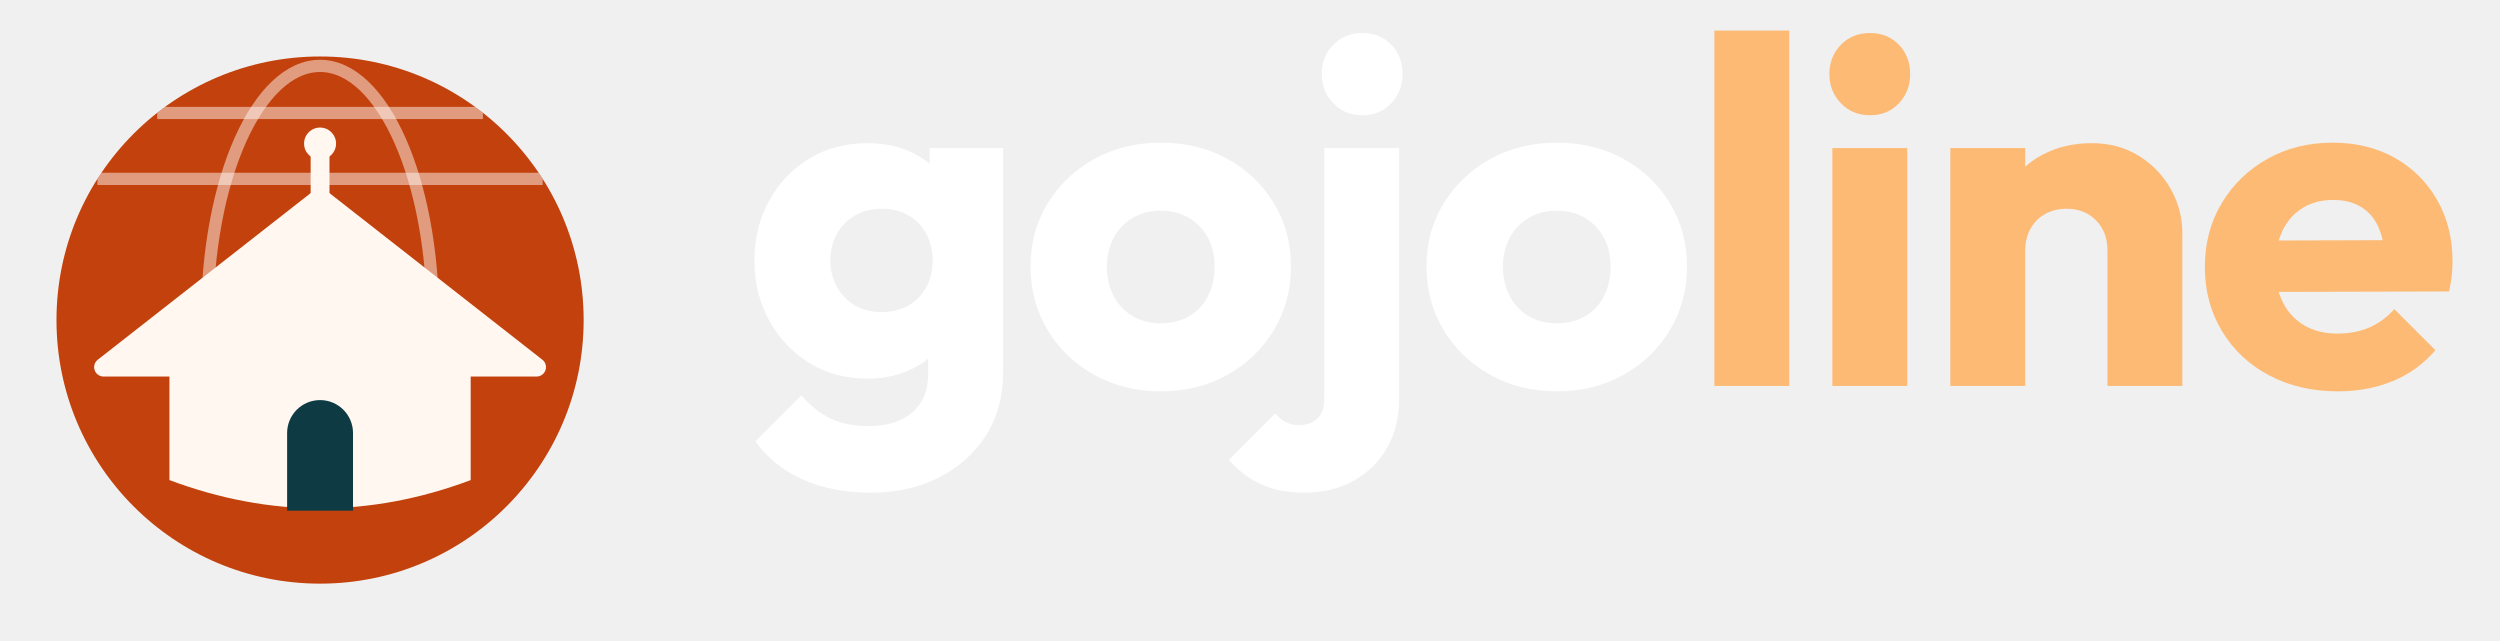
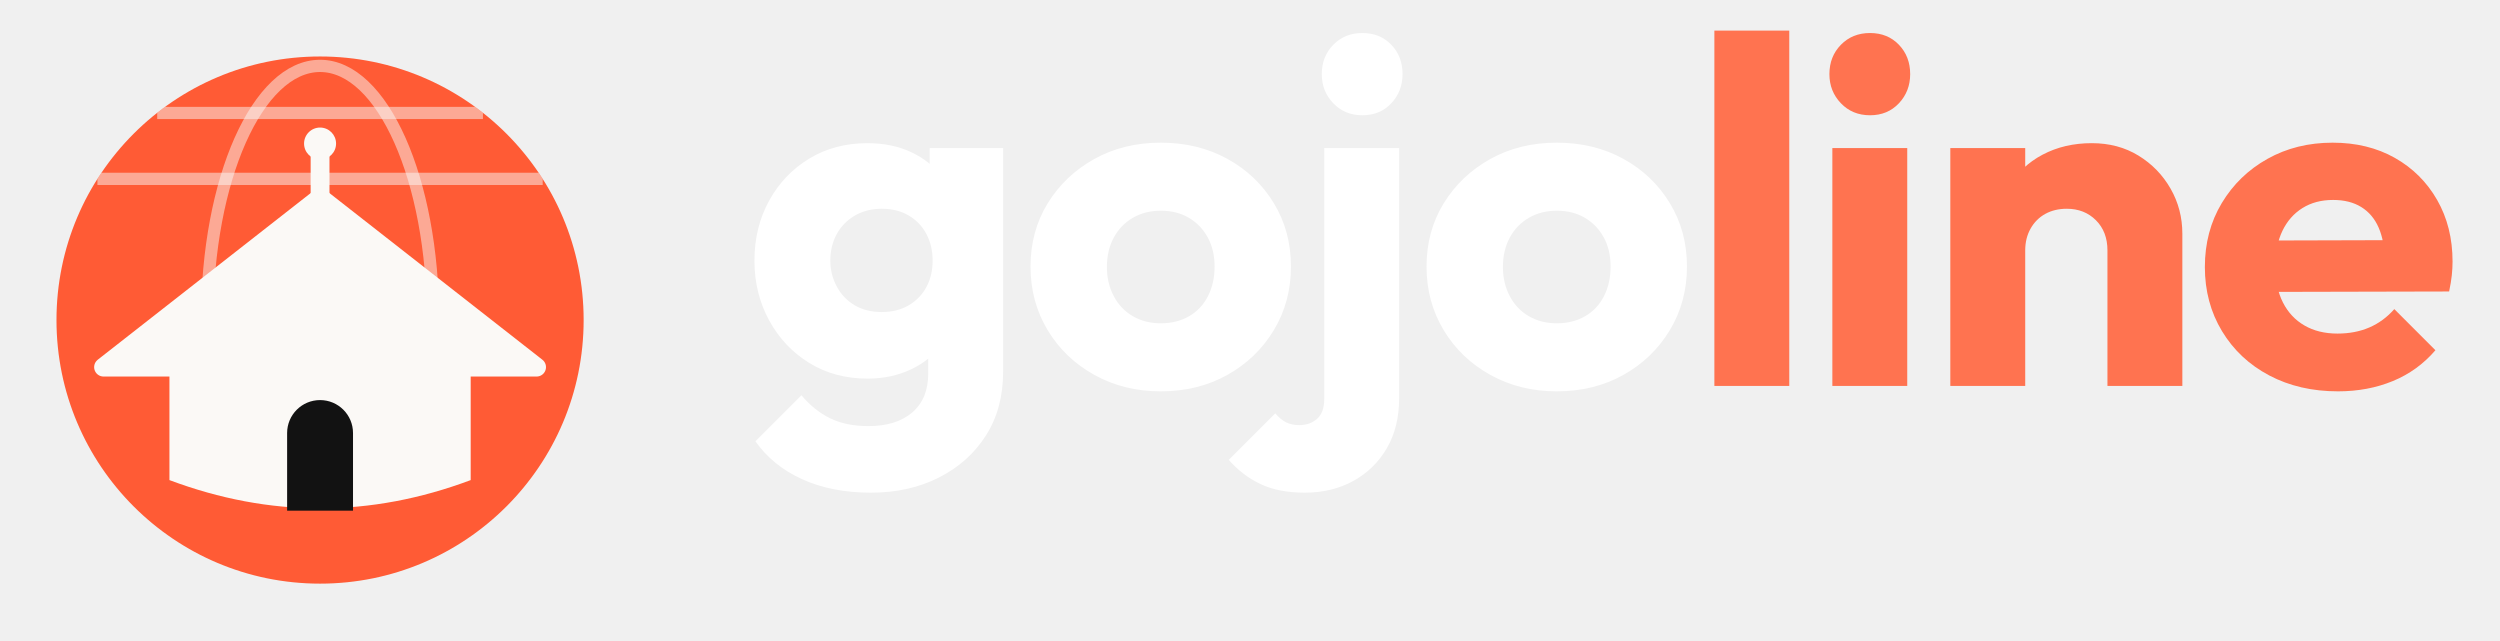
<svg xmlns="http://www.w3.org/2000/svg" viewBox="0 0 531.144 136" width="531.144" height="136" role="img" aria-label="Gojoline">
  <g transform="translate(8 8) scale(1)">
-     <circle cx="60" cy="60" r="56" fill="#C2410C" />
+     <circle cx="60" cy="60" r="56" fill="#FF5B35" />
    <clipPath id="g-sky">
      <path d="M4 60 A56 56 0 0 1 116 60 V70 H4 Z" />
    </clipPath>
-     <g clip-path="url(#g-sky)" fill="none" stroke="#FFF7F0" stroke-opacity="0.5" stroke-width="2.6">
+     <g clip-path="url(#g-sky)" fill="none" stroke="#FBF9F6" stroke-opacity="0.5" stroke-width="2.6">
      <ellipse cx="60" cy="60" rx="24" ry="54" />
      <path d="M12.7 30 H107.3 M25.4 16 H94.6" />
    </g>
-     <path d="M14 70 L60 34 L106 70 Z" fill="#FFF7F0" stroke="#FFF7F0" stroke-width="4" stroke-linejoin="round" />
-     <path d="M28 68 V94 Q60 106 92 94 V68 Z" fill="#FFF7F0" />
-     <path d="M60 35 V25" stroke="#FFF7F0" stroke-width="4" stroke-linecap="round" fill="none" />
-     <circle cx="60" cy="22.5" r="3.4" fill="#FFF7F0" />
-     <path d="M53 100.5 V84 A7 7 0 0 1 67 84 V100.5 Z" fill="#0E3B43" />
+     <path d="M14 70 L60 34 L106 70 Z" fill="#FBF9F6" stroke="#FBF9F6" stroke-width="4" stroke-linejoin="round" />
+     <path d="M28 68 V94 Q60 106 92 94 V68 Z" fill="#FBF9F6" />
+     <path d="M60 35 V25" stroke="#FBF9F6" stroke-width="4" stroke-linecap="round" fill="none" />
+     <circle cx="60" cy="22.5" r="3.4" fill="#FBF9F6" />
+     <path d="M53 100.5 V84 A7 7 0 0 1 67 84 V100.5 Z" fill="#121212" />
  </g>
  <path d="M185.04 104.672Q176.72 104.672 170.428 101.812Q164.136 98.952 160.496 93.752L170.272 83.976Q172.976 87.2 176.356 88.864Q179.736 90.528 184.52 90.528Q190.448 90.528 193.828 87.616Q197.208 84.704 197.208 79.4V66.504L199.912 55.48L197.52 44.456V31.456H213.12V78.984Q213.12 86.784 209.48 92.504Q205.84 98.224 199.496 101.448Q193.152 104.672 185.04 104.672ZM184.312 80.44Q177.344 80.44 171.936 77.112Q166.528 73.784 163.408 68.064Q160.288 62.344 160.288 55.376Q160.288 48.304 163.408 42.636Q166.528 36.968 171.936 33.692Q177.344 30.416 184.312 30.416Q189.512 30.416 193.62 32.34Q197.728 34.264 200.276 37.748Q202.824 41.232 203.136 45.808V65.048Q202.824 69.52 200.276 73.004Q197.728 76.488 193.568 78.464Q189.408 80.44 184.312 80.44ZM187.328 66.296Q190.656 66.296 193.1 64.84Q195.544 63.384 196.844 60.94Q198.144 58.496 198.144 55.376Q198.144 52.256 196.844 49.76Q195.544 47.264 193.1 45.808Q190.656 44.352 187.328 44.352Q184.104 44.352 181.608 45.808Q179.112 47.264 177.76 49.76Q176.408 52.256 176.408 55.376Q176.408 58.288 177.76 60.836Q179.112 63.384 181.556 64.84Q184.0 66.296 187.328 66.296Z M246.608 83.144Q238.808 83.144 232.516 79.66Q226.224 76.176 222.584 70.144Q218.944 64.112 218.944 56.624Q218.944 49.136 222.584 43.208Q226.224 37.28 232.464 33.796Q238.704 30.312 246.608 30.312Q254.512 30.312 260.752 33.744Q266.992 37.176 270.632 43.156Q274.272 49.136 274.272 56.624Q274.272 64.112 270.632 70.144Q266.992 76.176 260.752 79.66Q254.512 83.144 246.608 83.144ZM246.608 68.688Q250.04 68.688 252.64 67.18Q255.24 65.672 256.644 62.916Q258.048 60.16 258.048 56.624Q258.048 53.088 256.592 50.436Q255.136 47.784 252.588 46.276Q250.04 44.768 246.608 44.768Q243.28 44.768 240.68 46.276Q238.08 47.784 236.624 50.488Q235.168 53.192 235.168 56.728Q235.168 60.16 236.624 62.916Q238.08 65.672 240.68 67.18Q243.28 68.688 246.608 68.688Z M277.184 104.672Q271.672 104.672 267.824 102.852Q263.976 101.032 261.064 97.704L270.944 87.824Q272.088 89.176 273.284 89.748Q274.48 90.32 276.04 90.32Q278.328 90.32 279.836 88.968Q281.344 87.616 281.344 84.808V31.456H297.256V84.6Q297.256 90.736 294.656 95.208Q292.056 99.68 287.532 102.176Q283.008 104.672 277.184 104.672ZM289.456 24.488Q285.712 24.488 283.268 21.94Q280.824 19.392 280.824 15.752Q280.824 12.008 283.268 9.512Q285.712 7.016 289.456 7.016Q293.2 7.016 295.592 9.512Q297.984 12.008 297.984 15.752Q297.984 19.392 295.592 21.94Q293.2 24.488 289.456 24.488Z M330.744 83.144Q322.944 83.144 316.652 79.66Q310.36 76.176 306.72 70.144Q303.08 64.112 303.08 56.624Q303.08 49.136 306.72 43.208Q310.36 37.28 316.6 33.796Q322.84 30.312 330.744 30.312Q338.648 30.312 344.888 33.744Q351.128 37.176 354.768 43.156Q358.408 49.136 358.408 56.624Q358.408 64.112 354.768 70.144Q351.128 76.176 344.888 79.66Q338.648 83.144 330.744 83.144ZM330.744 68.688Q334.176 68.688 336.776 67.18Q339.376 65.672 340.78 62.916Q342.184 60.16 342.184 56.624Q342.184 53.088 340.728 50.436Q339.272 47.784 336.724 46.276Q334.176 44.768 330.744 44.768Q327.416 44.768 324.816 46.276Q322.216 47.784 320.76 50.488Q319.304 53.192 319.304 56.728Q319.304 60.16 320.76 62.916Q322.216 65.672 324.816 67.18Q327.416 68.688 330.744 68.688Z" fill="#FFFFFF" />
-   <path d="M364.232 82.0V6.496H380.144V82.0Z M389.296 82.0V31.456H405.208V82.0ZM397.304 24.488Q393.56 24.488 391.116 21.94Q388.672 19.392 388.672 15.752Q388.672 12.008 391.116 9.512Q393.56 7.016 397.304 7.016Q401.048 7.016 403.44 9.512Q405.832 12.008 405.832 15.752Q405.832 19.392 403.44 21.94Q401.048 24.488 397.304 24.488Z M447.744 82.0V53.192Q447.744 49.24 445.3 46.796Q442.856 44.352 439.112 44.352Q436.512 44.352 434.536 45.444Q432.56 46.536 431.416 48.564Q430.272 50.592 430.272 53.192L424.136 50.176Q424.136 44.248 426.736 39.776Q429.336 35.304 433.964 32.86Q438.592 30.416 444.416 30.416Q450.032 30.416 454.348 33.068Q458.664 35.72 461.16 40.088Q463.656 44.456 463.656 49.656V82.0ZM414.36 82.0V31.456H430.272V82.0Z M496.728 83.144Q488.512 83.144 482.116 79.764Q475.72 76.384 472.08 70.352Q468.44 64.32 468.44 56.728Q468.44 49.136 472.028 43.156Q475.616 37.176 481.752 33.744Q487.888 30.312 495.584 30.312Q503.072 30.312 508.792 33.536Q514.512 36.76 517.788 42.48Q521.064 48.2 521.064 55.584Q521.064 56.936 520.908 58.444Q520.752 59.952 520.336 61.928L476.76 62.032V51.112L513.576 51.008L506.712 55.584Q506.608 51.216 505.36 48.356Q504.112 45.496 501.668 43.988Q499.224 42.48 495.688 42.48Q491.944 42.48 489.188 44.196Q486.432 45.912 484.924 49.032Q483.416 52.152 483.416 56.624Q483.416 61.096 485.028 64.268Q486.64 67.44 489.604 69.156Q492.568 70.872 496.624 70.872Q500.368 70.872 503.384 69.572Q506.4 68.272 508.688 65.672L517.424 74.408Q513.68 78.776 508.376 80.96Q503.072 83.144 496.728 83.144Z" fill="#FDBA74" />
+   <path d="M364.232 82.0V6.496H380.144V82.0Z M389.296 82.0V31.456H405.208V82.0ZM397.304 24.488Q393.56 24.488 391.116 21.94Q388.672 19.392 388.672 15.752Q388.672 12.008 391.116 9.512Q393.56 7.016 397.304 7.016Q401.048 7.016 403.44 9.512Q405.832 12.008 405.832 15.752Q405.832 19.392 403.44 21.94Q401.048 24.488 397.304 24.488Z M447.744 82.0V53.192Q447.744 49.24 445.3 46.796Q442.856 44.352 439.112 44.352Q436.512 44.352 434.536 45.444Q432.56 46.536 431.416 48.564Q430.272 50.592 430.272 53.192L424.136 50.176Q424.136 44.248 426.736 39.776Q429.336 35.304 433.964 32.86Q438.592 30.416 444.416 30.416Q450.032 30.416 454.348 33.068Q458.664 35.72 461.16 40.088Q463.656 44.456 463.656 49.656V82.0ZM414.36 82.0V31.456H430.272V82.0Z M496.728 83.144Q488.512 83.144 482.116 79.764Q475.72 76.384 472.08 70.352Q468.44 64.32 468.44 56.728Q468.44 49.136 472.028 43.156Q475.616 37.176 481.752 33.744Q487.888 30.312 495.584 30.312Q503.072 30.312 508.792 33.536Q514.512 36.76 517.788 42.48Q521.064 48.2 521.064 55.584Q521.064 56.936 520.908 58.444Q520.752 59.952 520.336 61.928L476.76 62.032V51.112L513.576 51.008L506.712 55.584Q506.608 51.216 505.36 48.356Q504.112 45.496 501.668 43.988Q499.224 42.48 495.688 42.48Q491.944 42.48 489.188 44.196Q486.432 45.912 484.924 49.032Q483.416 52.152 483.416 56.624Q483.416 61.096 485.028 64.268Q486.64 67.44 489.604 69.156Q492.568 70.872 496.624 70.872Q500.368 70.872 503.384 69.572Q506.4 68.272 508.688 65.672L517.424 74.408Q513.68 78.776 508.376 80.96Q503.072 83.144 496.728 83.144Z" fill="#FF7350" />
</svg>
